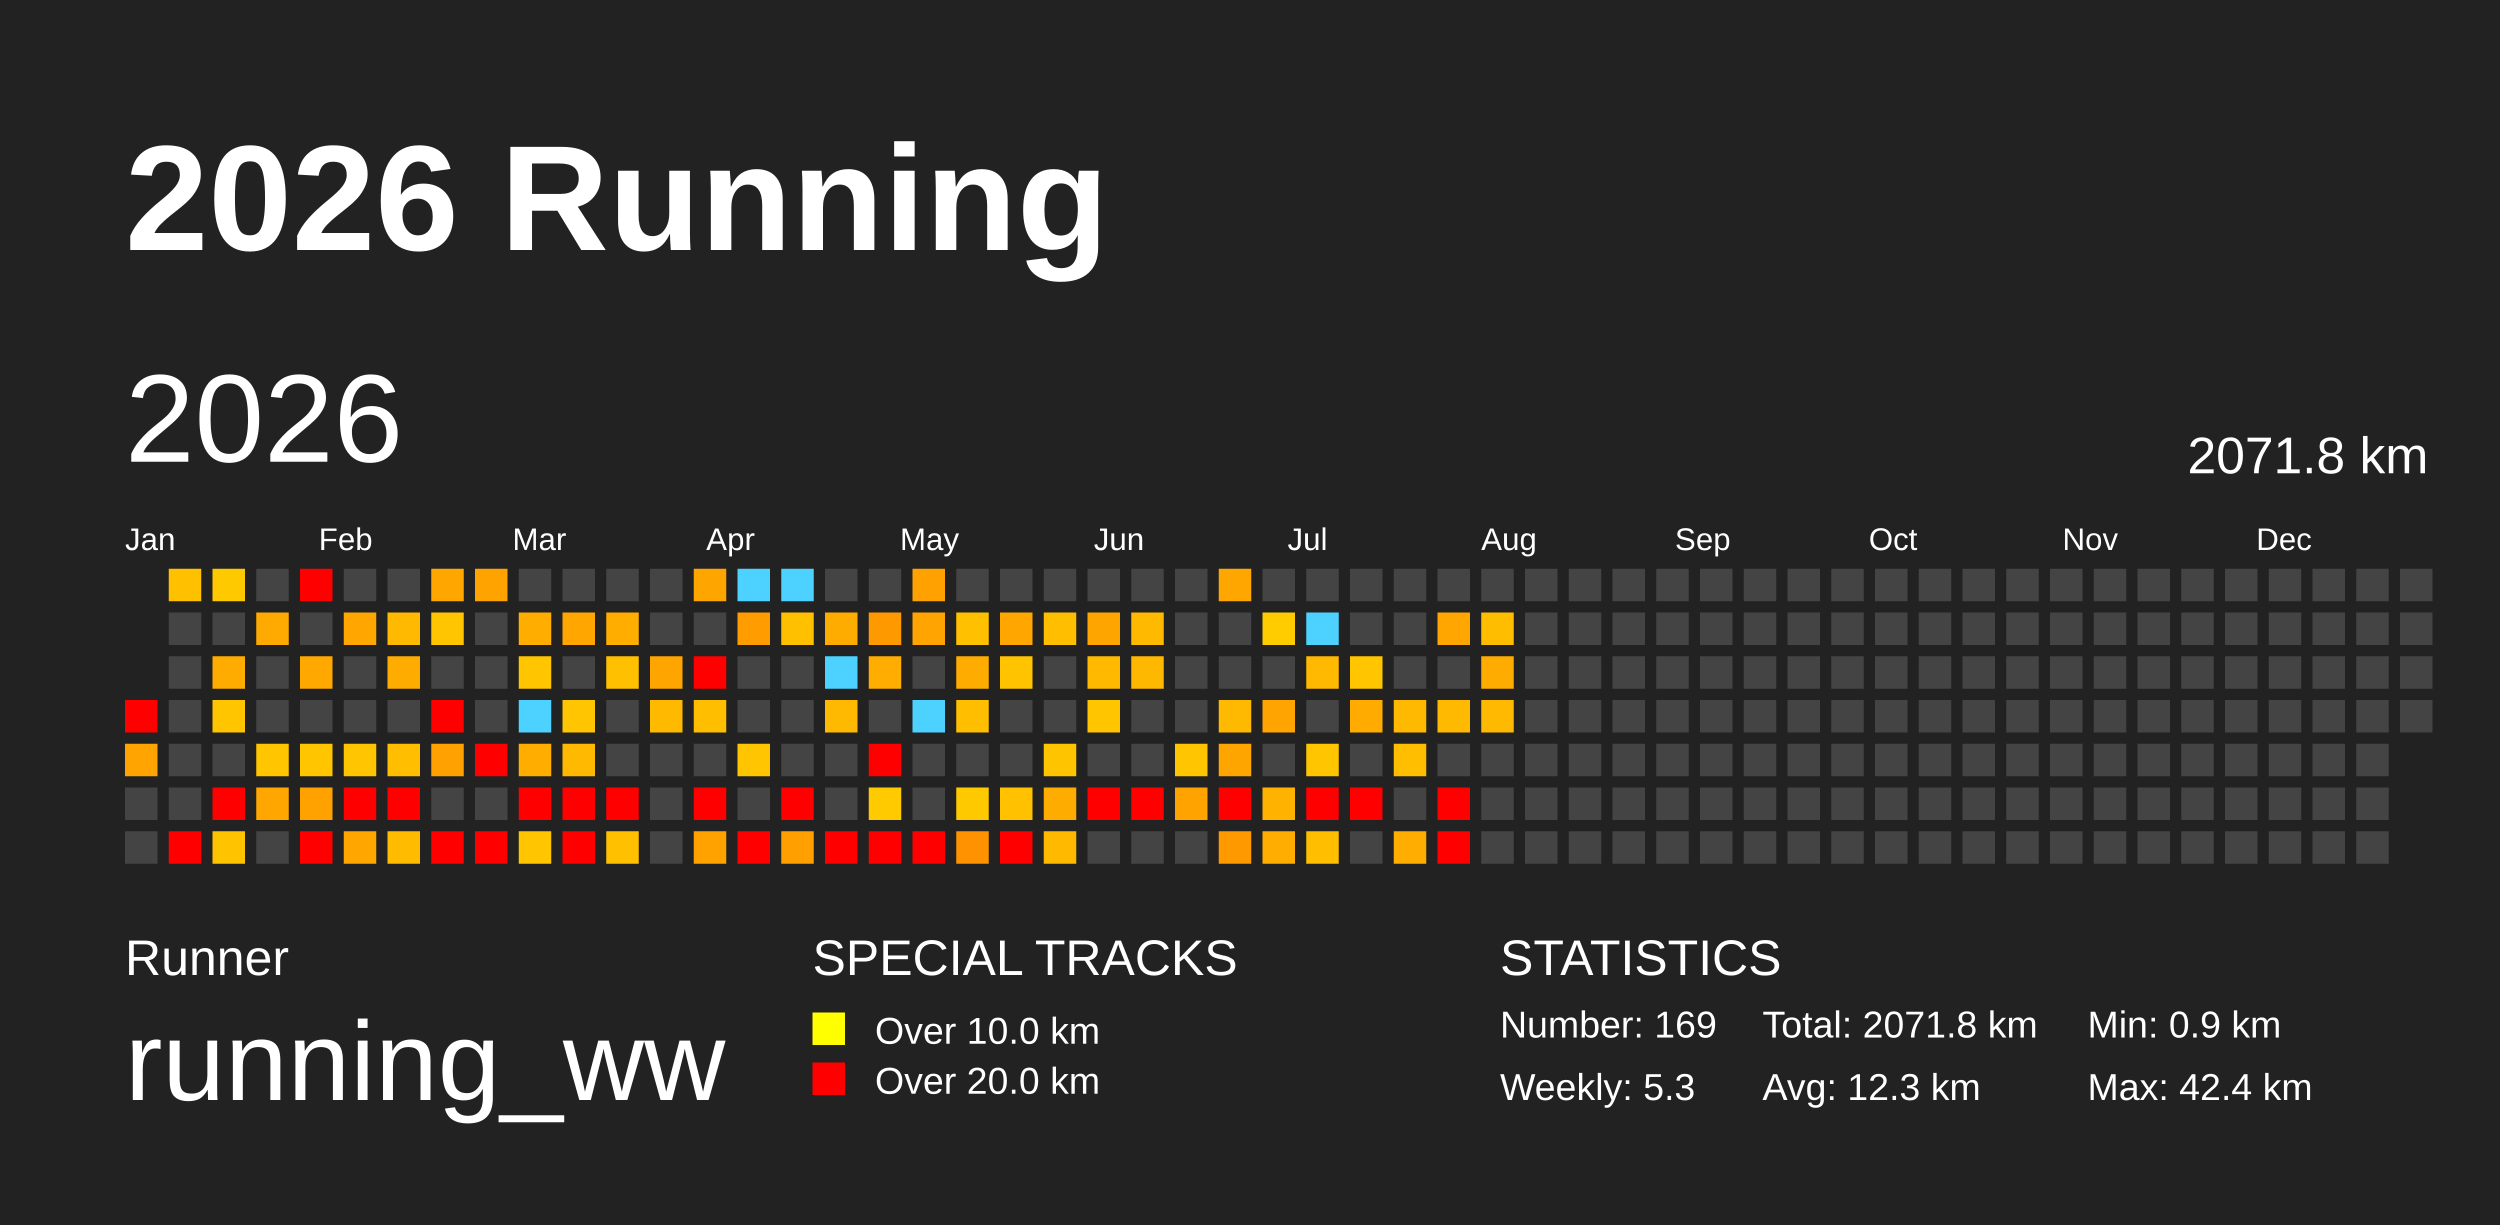
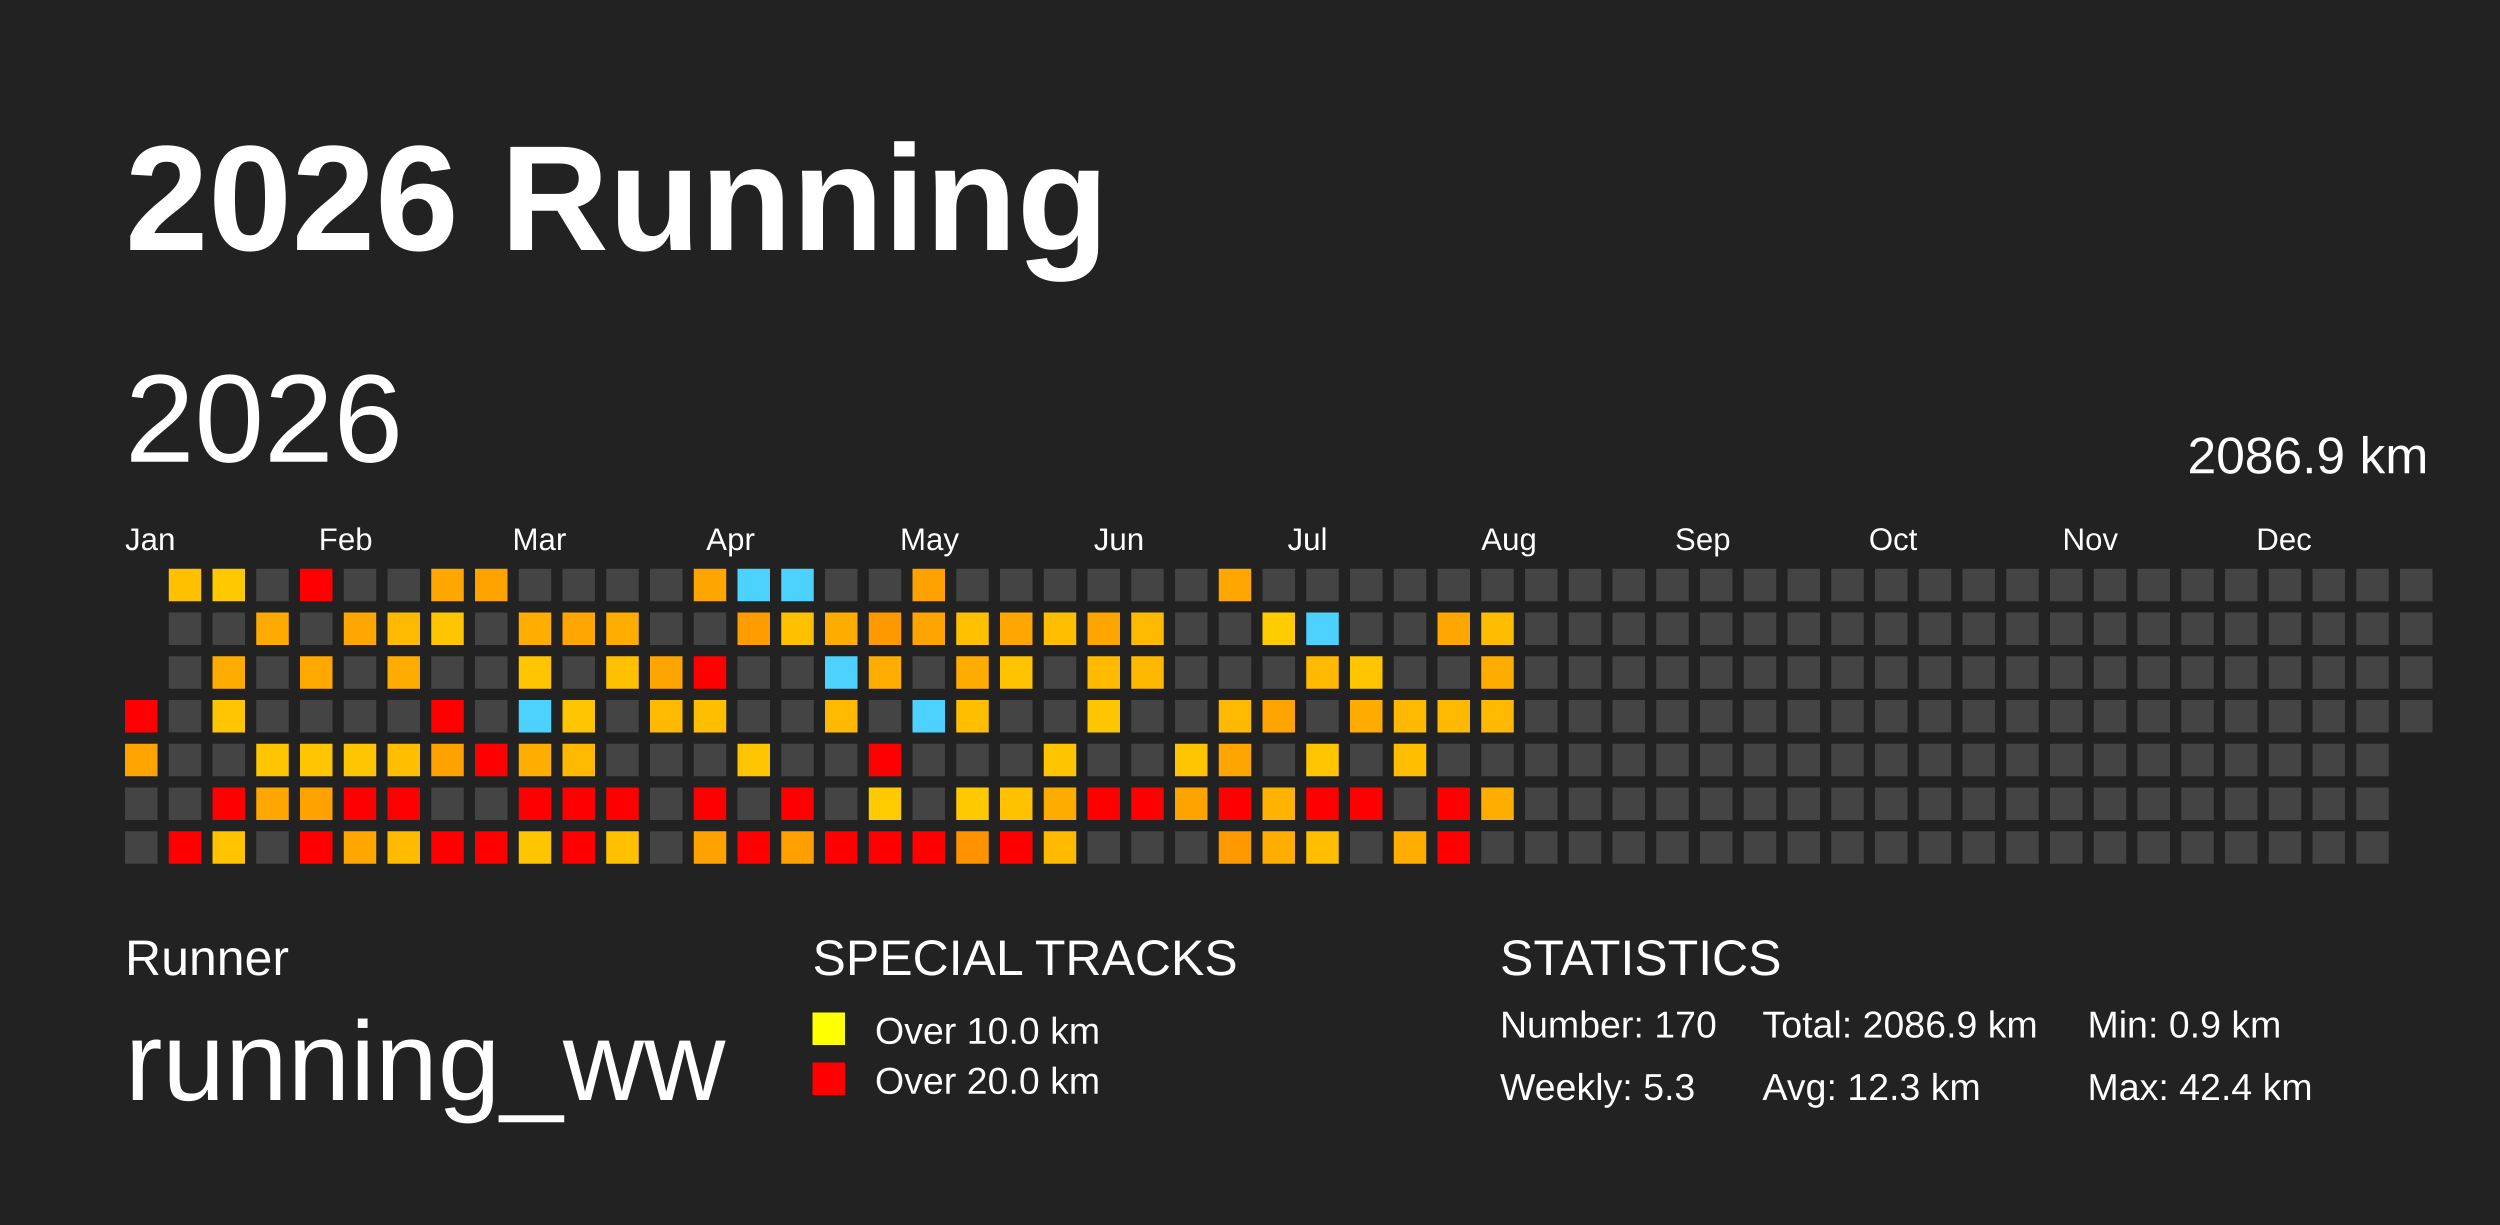
<svg xmlns="http://www.w3.org/2000/svg" baseProfile="full" height="98mm" version="1.1" viewBox="0,0,200,98" width="200mm">
  <defs />
  <rect fill="#222222" height="98" width="200" x="0" y="0" />
  <text fill="#FFFFFF" style="font-size:12px; font-family:Arial; font-weight:bold;" x="10" y="20">2026 Running</text>
  <text fill="#FFFFFF" style="font-size:4px; font-family:Arial" x="10" y="78">Runner</text>
  <text fill="#FFFFFF" style="font-size:9px; font-family:Arial" x="10" y="88">running_ww</text>
  <text fill="#FFFFFF" style="font-size:4px; font-family:Arial" x="65" y="78">SPECIAL TRACKS</text>
  <rect fill="yellow" height="2.6" width="2.6" x="65" y="81" />
  <text fill="#FFFFFF" style="font-size:3px; font-family:Arial" x="70" y="83.5">Over 10.0 km</text>
  <rect fill="red" height="2.6" width="2.6" x="65" y="85" />
  <text fill="#FFFFFF" style="font-size:3px; font-family:Arial" x="70" y="87.5">Over 20.0 km</text>
  <text fill="#FFFFFF" style="font-size:4px; font-family:Arial" x="120" y="78">STATISTICS</text>
-   <text fill="#FFFFFF" style="font-size:3px; font-family:Arial" x="120" y="83">Number: 169</text>
+   <text fill="#FFFFFF" style="font-size:3px; font-family:Arial" x="120" y="83">Number: 170</text>
  <text fill="#FFFFFF" style="font-size:3px; font-family:Arial" x="120" y="88">Weekly: 5.3</text>
-   <text fill="#FFFFFF" style="font-size:3px; font-family:Arial" x="141" y="83">Total: 2071.8 km</text>
+   <text fill="#FFFFFF" style="font-size:3px; font-family:Arial" x="141" y="83">Total: 2086.9 km</text>
  <text fill="#FFFFFF" style="font-size:3px; font-family:Arial" x="141" y="88">Avg: 12.3 km</text>
  <text fill="#FFFFFF" style="font-size:3px; font-family:Arial" x="167" y="83">Min: 0.9 km</text>
  <text fill="#FFFFFF" style="font-size:3px; font-family:Arial" x="167" y="88">Max: 42.4 km</text>
  <text dominant-baseline="hanging" fill="#FFFFFF" style="font-size:10.0px; font-family:Arial;" x="10" y="30">2026</text>
-   <text dominant-baseline="hanging" fill="#FFFFFF" style="font-size:4.125px; font-family:Arial;" x="175" y="35">2071.8 km</text>
+   <text dominant-baseline="hanging" fill="#FFFFFF" style="font-size:4.125px; font-family:Arial;" x="175" y="35">2086.9 km</text>
  <text fill="#FFFFFF" style="font-size:2.5px; font-family:Arial" x="10.0" y="44">Jan</text>
  <text fill="#FFFFFF" style="font-size:2.5px; font-family:Arial" x="25.5" y="44">Feb</text>
  <text fill="#FFFFFF" style="font-size:2.5px; font-family:Arial" x="41.0" y="44">Mar</text>
  <text fill="#FFFFFF" style="font-size:2.5px; font-family:Arial" x="56.5" y="44">Apr</text>
  <text fill="#FFFFFF" style="font-size:2.5px; font-family:Arial" x="72.0" y="44">May</text>
  <text fill="#FFFFFF" style="font-size:2.5px; font-family:Arial" x="87.5" y="44">Jun</text>
  <text fill="#FFFFFF" style="font-size:2.5px; font-family:Arial" x="103.0" y="44">Jul</text>
  <text fill="#FFFFFF" style="font-size:2.5px; font-family:Arial" x="118.5" y="44">Aug</text>
  <text fill="#FFFFFF" style="font-size:2.5px; font-family:Arial" x="134.0" y="44">Sep</text>
  <text fill="#FFFFFF" style="font-size:2.5px; font-family:Arial" x="149.5" y="44">Oct</text>
  <text fill="#FFFFFF" style="font-size:2.5px; font-family:Arial" x="165.0" y="44">Nov</text>
  <text fill="#FFFFFF" style="font-size:2.5px; font-family:Arial" x="180.5" y="44">Dec</text>
  <rect fill="red" height="2.6" width="2.6" x="10.0" y="56.0" />
  <rect fill="#ffa400" height="2.6" width="2.6" x="10.0" y="59.5" />
  <rect fill="#444444" height="2.6" width="2.6" x="10.0" y="63.0" />
  <rect fill="#444444" height="2.6" width="2.6" x="10.0" y="66.5" />
  <rect fill="#ffc000" height="2.6" width="2.6" x="13.5" y="45.5" />
  <rect fill="#444444" height="2.6" width="2.6" x="13.5" y="49.0" />
  <rect fill="#444444" height="2.6" width="2.6" x="13.5" y="52.5" />
  <rect fill="#444444" height="2.6" width="2.6" x="13.5" y="56.0" />
  <rect fill="#444444" height="2.6" width="2.6" x="13.5" y="59.5" />
  <rect fill="#444444" height="2.6" width="2.6" x="13.5" y="63.0" />
  <rect fill="red" height="2.6" width="2.6" x="13.5" y="66.5" />
  <rect fill="#ffc900" height="2.6" width="2.6" x="17.0" y="45.5" />
  <rect fill="#444444" height="2.6" width="2.6" x="17.0" y="49.0" />
  <rect fill="#ffac00" height="2.6" width="2.6" x="17.0" y="52.5" />
  <rect fill="#ffc600" height="2.6" width="2.6" x="17.0" y="56.0" />
  <rect fill="#444444" height="2.6" width="2.6" x="17.0" y="59.5" />
  <rect fill="red" height="2.6" width="2.6" x="17.0" y="63.0" />
  <rect fill="#ffc300" height="2.6" width="2.6" x="17.0" y="66.5" />
  <rect fill="#444444" height="2.6" width="2.6" x="20.5" y="45.5" />
  <rect fill="#ffaa00" height="2.6" width="2.6" x="20.5" y="49.0" />
  <rect fill="#444444" height="2.6" width="2.6" x="20.5" y="52.5" />
  <rect fill="#444444" height="2.6" width="2.6" x="20.5" y="56.0" />
  <rect fill="#ffc600" height="2.6" width="2.6" x="20.5" y="59.5" />
  <rect fill="#ffa600" height="2.6" width="2.6" x="20.5" y="63.0" />
  <rect fill="#444444" height="2.6" width="2.6" x="20.5" y="66.5" />
  <rect fill="red" height="2.6" width="2.6" x="24.0" y="45.5" />
  <rect fill="#444444" height="2.6" width="2.6" x="24.0" y="49.0" />
  <rect fill="#ffa800" height="2.6" width="2.6" x="24.0" y="52.5" />
  <rect fill="#444444" height="2.6" width="2.6" x="24.0" y="56.0" />
  <rect fill="#ffc600" height="2.6" width="2.6" x="24.0" y="59.5" />
  <rect fill="#ffa200" height="2.6" width="2.6" x="24.0" y="63.0" />
  <rect fill="red" height="2.6" width="2.6" x="24.0" y="66.5" />
  <rect fill="#444444" height="2.6" width="2.6" x="27.5" y="45.5" />
  <rect fill="#ffa600" height="2.6" width="2.6" x="27.5" y="49.0" />
  <rect fill="#444444" height="2.6" width="2.6" x="27.5" y="52.5" />
  <rect fill="#444444" height="2.6" width="2.6" x="27.5" y="56.0" />
  <rect fill="#ffc500" height="2.6" width="2.6" x="27.5" y="59.5" />
  <rect fill="red" height="2.6" width="2.6" x="27.5" y="63.0" />
  <rect fill="#ffa700" height="2.6" width="2.6" x="27.5" y="66.5" />
  <rect fill="#444444" height="2.6" width="2.6" x="31.0" y="45.5" />
  <rect fill="#ffb900" height="2.6" width="2.6" x="31.0" y="49.0" />
  <rect fill="#ffac00" height="2.6" width="2.6" x="31.0" y="52.5" />
  <rect fill="#444444" height="2.6" width="2.6" x="31.0" y="56.0" />
  <rect fill="#ffbe00" height="2.6" width="2.6" x="31.0" y="59.5" />
  <rect fill="red" height="2.6" width="2.6" x="31.0" y="63.0" />
  <rect fill="#ffbb00" height="2.6" width="2.6" x="31.0" y="66.5" />
  <rect fill="#ffa600" height="2.6" width="2.6" x="34.5" y="45.5" />
  <rect fill="#ffc500" height="2.6" width="2.6" x="34.5" y="49.0" />
  <rect fill="#444444" height="2.6" width="2.6" x="34.5" y="52.5" />
  <rect fill="red" height="2.6" width="2.6" x="34.5" y="56.0" />
  <rect fill="#ffa100" height="2.6" width="2.6" x="34.5" y="59.5" />
  <rect fill="#444444" height="2.6" width="2.6" x="34.5" y="63.0" />
  <rect fill="red" height="2.6" width="2.6" x="34.5" y="66.5" />
  <rect fill="#ffa300" height="2.6" width="2.6" x="38.0" y="45.5" />
  <rect fill="#444444" height="2.6" width="2.6" x="38.0" y="49.0" />
  <rect fill="#444444" height="2.6" width="2.6" x="38.0" y="52.5" />
  <rect fill="#444444" height="2.6" width="2.6" x="38.0" y="56.0" />
  <rect fill="red" height="2.6" width="2.6" x="38.0" y="59.5" />
  <rect fill="#444444" height="2.6" width="2.6" x="38.0" y="63.0" />
  <rect fill="red" height="2.6" width="2.6" x="38.0" y="66.5" />
  <rect fill="#444444" height="2.6" width="2.6" x="41.5" y="45.5" />
  <rect fill="#ffae00" height="2.6" width="2.6" x="41.5" y="49.0" />
  <rect fill="#ffc600" height="2.6" width="2.6" x="41.5" y="52.5" />
  <rect fill="#4dd2ff" height="2.6" width="2.6" x="41.5" y="56.0" />
  <rect fill="#ffae00" height="2.6" width="2.6" x="41.5" y="59.5" />
  <rect fill="red" height="2.6" width="2.6" x="41.5" y="63.0" />
  <rect fill="#ffc500" height="2.6" width="2.6" x="41.5" y="66.5" />
  <rect fill="#444444" height="2.6" width="2.6" x="45.0" y="45.5" />
  <rect fill="#ffa700" height="2.6" width="2.6" x="45.0" y="49.0" />
  <rect fill="#444444" height="2.6" width="2.6" x="45.0" y="52.5" />
  <rect fill="#ffc500" height="2.6" width="2.6" x="45.0" y="56.0" />
  <rect fill="#ffb900" height="2.6" width="2.6" x="45.0" y="59.5" />
  <rect fill="red" height="2.6" width="2.6" x="45.0" y="63.0" />
  <rect fill="red" height="2.6" width="2.6" x="45.0" y="66.5" />
  <rect fill="#444444" height="2.6" width="2.6" x="48.5" y="45.5" />
  <rect fill="#ffae00" height="2.6" width="2.6" x="48.5" y="49.0" />
  <rect fill="#ffc000" height="2.6" width="2.6" x="48.5" y="52.5" />
  <rect fill="#444444" height="2.6" width="2.6" x="48.5" y="56.0" />
  <rect fill="#444444" height="2.6" width="2.6" x="48.5" y="59.5" />
  <rect fill="red" height="2.6" width="2.6" x="48.5" y="63.0" />
  <rect fill="#ffc000" height="2.6" width="2.6" x="48.5" y="66.5" />
  <rect fill="#444444" height="2.6" width="2.6" x="52.0" y="45.5" />
  <rect fill="#444444" height="2.6" width="2.6" x="52.0" y="49.0" />
  <rect fill="#ffa500" height="2.6" width="2.6" x="52.0" y="52.5" />
  <rect fill="#ffba00" height="2.6" width="2.6" x="52.0" y="56.0" />
  <rect fill="#444444" height="2.6" width="2.6" x="52.0" y="59.5" />
  <rect fill="#444444" height="2.6" width="2.6" x="52.0" y="63.0" />
  <rect fill="#444444" height="2.6" width="2.6" x="52.0" y="66.5" />
  <rect fill="#ffa500" height="2.6" width="2.6" x="55.5" y="45.5" />
  <rect fill="#444444" height="2.6" width="2.6" x="55.5" y="49.0" />
  <rect fill="red" height="2.6" width="2.6" x="55.5" y="52.5" />
  <rect fill="#ffbf00" height="2.6" width="2.6" x="55.5" y="56.0" />
  <rect fill="#444444" height="2.6" width="2.6" x="55.5" y="59.5" />
  <rect fill="red" height="2.6" width="2.6" x="55.5" y="63.0" />
  <rect fill="#ffa200" height="2.6" width="2.6" x="55.5" y="66.5" />
  <rect fill="#4dd2ff" height="2.6" width="2.6" x="59.0" y="45.5" />
  <rect fill="#ff9c00" height="2.6" width="2.6" x="59.0" y="49.0" />
  <rect fill="#444444" height="2.6" width="2.6" x="59.0" y="52.5" />
  <rect fill="#444444" height="2.6" width="2.6" x="59.0" y="56.0" />
  <rect fill="#ffc500" height="2.6" width="2.6" x="59.0" y="59.5" />
  <rect fill="#444444" height="2.6" width="2.6" x="59.0" y="63.0" />
  <rect fill="red" height="2.6" width="2.6" x="59.0" y="66.5" />
  <rect fill="#4dd2ff" height="2.6" width="2.6" x="62.5" y="45.5" />
  <rect fill="#ffc000" height="2.6" width="2.6" x="62.5" y="49.0" />
  <rect fill="#444444" height="2.6" width="2.6" x="62.5" y="52.5" />
  <rect fill="#444444" height="2.6" width="2.6" x="62.5" y="56.0" />
  <rect fill="#444444" height="2.6" width="2.6" x="62.5" y="59.5" />
  <rect fill="red" height="2.6" width="2.6" x="62.5" y="63.0" />
  <rect fill="#ffa000" height="2.6" width="2.6" x="62.5" y="66.5" />
  <rect fill="#444444" height="2.6" width="2.6" x="66.0" y="45.5" />
  <rect fill="#ffac00" height="2.6" width="2.6" x="66.0" y="49.0" />
  <rect fill="#4dd2ff" height="2.6" width="2.6" x="66.0" y="52.5" />
  <rect fill="#ffb900" height="2.6" width="2.6" x="66.0" y="56.0" />
  <rect fill="#444444" height="2.6" width="2.6" x="66.0" y="59.5" />
  <rect fill="#444444" height="2.6" width="2.6" x="66.0" y="63.0" />
  <rect fill="red" height="2.6" width="2.6" x="66.0" y="66.5" />
  <rect fill="#444444" height="2.6" width="2.6" x="69.5" y="45.5" />
  <rect fill="#ff9900" height="2.6" width="2.6" x="69.5" y="49.0" />
  <rect fill="#ffad00" height="2.6" width="2.6" x="69.5" y="52.5" />
  <rect fill="#444444" height="2.6" width="2.6" x="69.5" y="56.0" />
  <rect fill="red" height="2.6" width="2.6" x="69.5" y="59.5" />
  <rect fill="#ffcb00" height="2.6" width="2.6" x="69.5" y="63.0" />
  <rect fill="red" height="2.6" width="2.6" x="69.5" y="66.5" />
  <rect fill="#ffa100" height="2.6" width="2.6" x="73.0" y="45.5" />
  <rect fill="#ffa400" height="2.6" width="2.6" x="73.0" y="49.0" />
  <rect fill="#444444" height="2.6" width="2.6" x="73.0" y="52.5" />
  <rect fill="#4dd2ff" height="2.6" width="2.6" x="73.0" y="56.0" />
  <rect fill="#444444" height="2.6" width="2.6" x="73.0" y="59.5" />
  <rect fill="#444444" height="2.6" width="2.6" x="73.0" y="63.0" />
  <rect fill="red" height="2.6" width="2.6" x="73.0" y="66.5" />
  <rect fill="#444444" height="2.6" width="2.6" x="76.5" y="45.5" />
  <rect fill="#ffc000" height="2.6" width="2.6" x="76.5" y="49.0" />
  <rect fill="#ffac00" height="2.6" width="2.6" x="76.5" y="52.5" />
  <rect fill="#ffbe00" height="2.6" width="2.6" x="76.5" y="56.0" />
  <rect fill="#444444" height="2.6" width="2.6" x="76.5" y="59.5" />
  <rect fill="#ffc900" height="2.6" width="2.6" x="76.5" y="63.0" />
  <rect fill="#ff9200" height="2.6" width="2.6" x="76.5" y="66.5" />
  <rect fill="#444444" height="2.6" width="2.6" x="80.0" y="45.5" />
  <rect fill="#ffa600" height="2.6" width="2.6" x="80.0" y="49.0" />
  <rect fill="#ffc300" height="2.6" width="2.6" x="80.0" y="52.5" />
  <rect fill="#444444" height="2.6" width="2.6" x="80.0" y="56.0" />
  <rect fill="#444444" height="2.6" width="2.6" x="80.0" y="59.5" />
  <rect fill="#ffc100" height="2.6" width="2.6" x="80.0" y="63.0" />
  <rect fill="red" height="2.6" width="2.6" x="80.0" y="66.5" />
  <rect fill="#444444" height="2.6" width="2.6" x="83.5" y="45.5" />
  <rect fill="#ffbf00" height="2.6" width="2.6" x="83.5" y="49.0" />
  <rect fill="#444444" height="2.6" width="2.6" x="83.5" y="52.5" />
  <rect fill="#444444" height="2.6" width="2.6" x="83.5" y="56.0" />
  <rect fill="#ffc400" height="2.6" width="2.6" x="83.5" y="59.5" />
  <rect fill="#ffac00" height="2.6" width="2.6" x="83.5" y="63.0" />
  <rect fill="#ffba00" height="2.6" width="2.6" x="83.5" y="66.5" />
  <rect fill="#444444" height="2.6" width="2.6" x="87.0" y="45.5" />
  <rect fill="#ffa500" height="2.6" width="2.6" x="87.0" y="49.0" />
  <rect fill="#ffba00" height="2.6" width="2.6" x="87.0" y="52.5" />
  <rect fill="#ffc600" height="2.6" width="2.6" x="87.0" y="56.0" />
  <rect fill="#444444" height="2.6" width="2.6" x="87.0" y="59.5" />
  <rect fill="red" height="2.6" width="2.6" x="87.0" y="63.0" />
  <rect fill="#444444" height="2.6" width="2.6" x="87.0" y="66.5" />
  <rect fill="#444444" height="2.6" width="2.6" x="90.5" y="45.5" />
  <rect fill="#ffba00" height="2.6" width="2.6" x="90.5" y="49.0" />
  <rect fill="#ffb800" height="2.6" width="2.6" x="90.5" y="52.5" />
  <rect fill="#444444" height="2.6" width="2.6" x="90.5" y="56.0" />
  <rect fill="#444444" height="2.6" width="2.6" x="90.5" y="59.5" />
  <rect fill="red" height="2.6" width="2.6" x="90.5" y="63.0" />
  <rect fill="#444444" height="2.6" width="2.6" x="90.5" y="66.5" />
  <rect fill="#444444" height="2.6" width="2.6" x="94.0" y="45.5" />
  <rect fill="#444444" height="2.6" width="2.6" x="94.0" y="49.0" />
  <rect fill="#444444" height="2.6" width="2.6" x="94.0" y="52.5" />
  <rect fill="#444444" height="2.6" width="2.6" x="94.0" y="56.0" />
  <rect fill="#ffc500" height="2.6" width="2.6" x="94.0" y="59.5" />
  <rect fill="#ffa300" height="2.6" width="2.6" x="94.0" y="63.0" />
  <rect fill="#444444" height="2.6" width="2.6" x="94.0" y="66.5" />
  <rect fill="#ffa600" height="2.6" width="2.6" x="97.5" y="45.5" />
  <rect fill="#444444" height="2.6" width="2.6" x="97.5" y="49.0" />
  <rect fill="#444444" height="2.6" width="2.6" x="97.5" y="52.5" />
  <rect fill="#ffb900" height="2.6" width="2.6" x="97.5" y="56.0" />
  <rect fill="#ffa500" height="2.6" width="2.6" x="97.5" y="59.5" />
  <rect fill="red" height="2.6" width="2.6" x="97.5" y="63.0" />
  <rect fill="#ff9900" height="2.6" width="2.6" x="97.5" y="66.5" />
  <rect fill="#444444" height="2.6" width="2.6" x="101.0" y="45.5" />
  <rect fill="#ffcc00" height="2.6" width="2.6" x="101.0" y="49.0" />
  <rect fill="#444444" height="2.6" width="2.6" x="101.0" y="52.5" />
  <rect fill="#ffa400" height="2.6" width="2.6" x="101.0" y="56.0" />
  <rect fill="#444444" height="2.6" width="2.6" x="101.0" y="59.5" />
  <rect fill="#ffb200" height="2.6" width="2.6" x="101.0" y="63.0" />
  <rect fill="#ffad00" height="2.6" width="2.6" x="101.0" y="66.5" />
  <rect fill="#444444" height="2.6" width="2.6" x="104.5" y="45.5" />
  <rect fill="#4dd2ff" height="2.6" width="2.6" x="104.5" y="49.0" />
  <rect fill="#ffb900" height="2.6" width="2.6" x="104.5" y="52.5" />
  <rect fill="#444444" height="2.6" width="2.6" x="104.5" y="56.0" />
  <rect fill="#ffc600" height="2.6" width="2.6" x="104.5" y="59.5" />
  <rect fill="red" height="2.6" width="2.6" x="104.5" y="63.0" />
  <rect fill="#ffbe00" height="2.6" width="2.6" x="104.5" y="66.5" />
  <rect fill="#444444" height="2.6" width="2.6" x="108.0" y="45.5" />
  <rect fill="#444444" height="2.6" width="2.6" x="108.0" y="49.0" />
  <rect fill="#ffc600" height="2.6" width="2.6" x="108.0" y="52.5" />
  <rect fill="#ffab00" height="2.6" width="2.6" x="108.0" y="56.0" />
  <rect fill="#444444" height="2.6" width="2.6" x="108.0" y="59.5" />
  <rect fill="red" height="2.6" width="2.6" x="108.0" y="63.0" />
  <rect fill="#444444" height="2.6" width="2.6" x="108.0" y="66.5" />
  <rect fill="#444444" height="2.6" width="2.6" x="111.5" y="45.5" />
  <rect fill="#444444" height="2.6" width="2.6" x="111.5" y="49.0" />
  <rect fill="#444444" height="2.6" width="2.6" x="111.5" y="52.5" />
  <rect fill="#ffb900" height="2.6" width="2.6" x="111.5" y="56.0" />
  <rect fill="#ffbe00" height="2.6" width="2.6" x="111.5" y="59.5" />
  <rect fill="#444444" height="2.6" width="2.6" x="111.5" y="63.0" />
  <rect fill="#ffad00" height="2.6" width="2.6" x="111.5" y="66.5" />
  <rect fill="#444444" height="2.6" width="2.6" x="115.0" y="45.5" />
  <rect fill="#ffa600" height="2.6" width="2.6" x="115.0" y="49.0" />
  <rect fill="#444444" height="2.6" width="2.6" x="115.0" y="52.5" />
  <rect fill="#ffb900" height="2.6" width="2.6" x="115.0" y="56.0" />
  <rect fill="#444444" height="2.6" width="2.6" x="115.0" y="59.5" />
  <rect fill="red" height="2.6" width="2.6" x="115.0" y="63.0" />
  <rect fill="red" height="2.6" width="2.6" x="115.0" y="66.5" />
  <rect fill="#444444" height="2.6" width="2.6" x="118.5" y="45.5" />
  <rect fill="#ffbd00" height="2.6" width="2.6" x="118.5" y="49.0" />
  <rect fill="#ffac00" height="2.6" width="2.6" x="118.5" y="52.5" />
  <rect fill="#ffb900" height="2.6" width="2.6" x="118.5" y="56.0" />
  <rect fill="#444444" height="2.6" width="2.6" x="118.5" y="59.5" />
-   <rect fill="#444444" height="2.6" width="2.6" x="118.5" y="63.0" />
+   <rect fill="#ffad00" height="2.6" width="2.6" x="118.5" y="63.0" />
  <rect fill="#444444" height="2.6" width="2.6" x="118.5" y="66.5" />
  <rect fill="#444444" height="2.6" width="2.6" x="122.0" y="45.5" />
  <rect fill="#444444" height="2.6" width="2.6" x="122.0" y="49.0" />
  <rect fill="#444444" height="2.6" width="2.6" x="122.0" y="52.5" />
  <rect fill="#444444" height="2.6" width="2.6" x="122.0" y="56.0" />
  <rect fill="#444444" height="2.6" width="2.6" x="122.0" y="59.5" />
  <rect fill="#444444" height="2.6" width="2.6" x="122.0" y="63.0" />
  <rect fill="#444444" height="2.6" width="2.6" x="122.0" y="66.5" />
  <rect fill="#444444" height="2.6" width="2.6" x="125.5" y="45.5" />
  <rect fill="#444444" height="2.6" width="2.6" x="125.5" y="49.0" />
  <rect fill="#444444" height="2.6" width="2.6" x="125.5" y="52.5" />
  <rect fill="#444444" height="2.6" width="2.6" x="125.5" y="56.0" />
  <rect fill="#444444" height="2.6" width="2.6" x="125.5" y="59.5" />
  <rect fill="#444444" height="2.6" width="2.6" x="125.5" y="63.0" />
  <rect fill="#444444" height="2.6" width="2.6" x="125.5" y="66.5" />
  <rect fill="#444444" height="2.6" width="2.6" x="129.0" y="45.5" />
  <rect fill="#444444" height="2.6" width="2.6" x="129.0" y="49.0" />
  <rect fill="#444444" height="2.6" width="2.6" x="129.0" y="52.5" />
  <rect fill="#444444" height="2.6" width="2.6" x="129.0" y="56.0" />
  <rect fill="#444444" height="2.6" width="2.6" x="129.0" y="59.5" />
  <rect fill="#444444" height="2.6" width="2.6" x="129.0" y="63.0" />
  <rect fill="#444444" height="2.6" width="2.6" x="129.0" y="66.5" />
  <rect fill="#444444" height="2.6" width="2.6" x="132.5" y="45.5" />
  <rect fill="#444444" height="2.6" width="2.6" x="132.5" y="49.0" />
  <rect fill="#444444" height="2.6" width="2.6" x="132.5" y="52.5" />
  <rect fill="#444444" height="2.6" width="2.6" x="132.5" y="56.0" />
  <rect fill="#444444" height="2.6" width="2.6" x="132.5" y="59.5" />
  <rect fill="#444444" height="2.6" width="2.6" x="132.5" y="63.0" />
  <rect fill="#444444" height="2.6" width="2.6" x="132.5" y="66.5" />
  <rect fill="#444444" height="2.6" width="2.6" x="136.0" y="45.5" />
  <rect fill="#444444" height="2.6" width="2.6" x="136.0" y="49.0" />
  <rect fill="#444444" height="2.6" width="2.6" x="136.0" y="52.5" />
  <rect fill="#444444" height="2.6" width="2.6" x="136.0" y="56.0" />
  <rect fill="#444444" height="2.6" width="2.6" x="136.0" y="59.5" />
  <rect fill="#444444" height="2.6" width="2.6" x="136.0" y="63.0" />
  <rect fill="#444444" height="2.6" width="2.6" x="136.0" y="66.5" />
  <rect fill="#444444" height="2.6" width="2.6" x="139.5" y="45.5" />
  <rect fill="#444444" height="2.6" width="2.6" x="139.5" y="49.0" />
  <rect fill="#444444" height="2.6" width="2.6" x="139.5" y="52.5" />
  <rect fill="#444444" height="2.6" width="2.6" x="139.5" y="56.0" />
  <rect fill="#444444" height="2.6" width="2.6" x="139.5" y="59.5" />
  <rect fill="#444444" height="2.6" width="2.6" x="139.5" y="63.0" />
  <rect fill="#444444" height="2.6" width="2.6" x="139.5" y="66.5" />
  <rect fill="#444444" height="2.6" width="2.6" x="143.0" y="45.5" />
  <rect fill="#444444" height="2.6" width="2.6" x="143.0" y="49.0" />
  <rect fill="#444444" height="2.6" width="2.6" x="143.0" y="52.5" />
  <rect fill="#444444" height="2.6" width="2.6" x="143.0" y="56.0" />
  <rect fill="#444444" height="2.6" width="2.6" x="143.0" y="59.5" />
  <rect fill="#444444" height="2.6" width="2.6" x="143.0" y="63.0" />
  <rect fill="#444444" height="2.6" width="2.6" x="143.0" y="66.5" />
  <rect fill="#444444" height="2.6" width="2.6" x="146.5" y="45.5" />
  <rect fill="#444444" height="2.6" width="2.6" x="146.5" y="49.0" />
  <rect fill="#444444" height="2.6" width="2.6" x="146.5" y="52.5" />
  <rect fill="#444444" height="2.6" width="2.6" x="146.5" y="56.0" />
  <rect fill="#444444" height="2.6" width="2.6" x="146.5" y="59.5" />
  <rect fill="#444444" height="2.6" width="2.6" x="146.5" y="63.0" />
  <rect fill="#444444" height="2.6" width="2.6" x="146.5" y="66.5" />
  <rect fill="#444444" height="2.6" width="2.6" x="150.0" y="45.5" />
  <rect fill="#444444" height="2.6" width="2.6" x="150.0" y="49.0" />
  <rect fill="#444444" height="2.6" width="2.6" x="150.0" y="52.5" />
  <rect fill="#444444" height="2.6" width="2.6" x="150.0" y="56.0" />
  <rect fill="#444444" height="2.6" width="2.6" x="150.0" y="59.5" />
  <rect fill="#444444" height="2.6" width="2.6" x="150.0" y="63.0" />
  <rect fill="#444444" height="2.6" width="2.6" x="150.0" y="66.5" />
  <rect fill="#444444" height="2.6" width="2.6" x="153.5" y="45.5" />
  <rect fill="#444444" height="2.6" width="2.6" x="153.5" y="49.0" />
  <rect fill="#444444" height="2.6" width="2.6" x="153.5" y="52.5" />
  <rect fill="#444444" height="2.6" width="2.6" x="153.5" y="56.0" />
  <rect fill="#444444" height="2.6" width="2.6" x="153.5" y="59.5" />
  <rect fill="#444444" height="2.6" width="2.6" x="153.5" y="63.0" />
  <rect fill="#444444" height="2.6" width="2.6" x="153.5" y="66.5" />
  <rect fill="#444444" height="2.6" width="2.6" x="157.0" y="45.5" />
  <rect fill="#444444" height="2.6" width="2.6" x="157.0" y="49.0" />
  <rect fill="#444444" height="2.6" width="2.6" x="157.0" y="52.5" />
  <rect fill="#444444" height="2.6" width="2.6" x="157.0" y="56.0" />
  <rect fill="#444444" height="2.6" width="2.6" x="157.0" y="59.5" />
  <rect fill="#444444" height="2.6" width="2.6" x="157.0" y="63.0" />
  <rect fill="#444444" height="2.6" width="2.6" x="157.0" y="66.5" />
  <rect fill="#444444" height="2.6" width="2.6" x="160.5" y="45.5" />
  <rect fill="#444444" height="2.6" width="2.6" x="160.5" y="49.0" />
  <rect fill="#444444" height="2.6" width="2.6" x="160.5" y="52.5" />
  <rect fill="#444444" height="2.6" width="2.6" x="160.5" y="56.0" />
  <rect fill="#444444" height="2.6" width="2.6" x="160.5" y="59.5" />
  <rect fill="#444444" height="2.6" width="2.6" x="160.5" y="63.0" />
  <rect fill="#444444" height="2.6" width="2.6" x="160.5" y="66.5" />
  <rect fill="#444444" height="2.6" width="2.6" x="164.0" y="45.5" />
  <rect fill="#444444" height="2.6" width="2.6" x="164.0" y="49.0" />
  <rect fill="#444444" height="2.6" width="2.6" x="164.0" y="52.5" />
  <rect fill="#444444" height="2.6" width="2.6" x="164.0" y="56.0" />
  <rect fill="#444444" height="2.6" width="2.6" x="164.0" y="59.5" />
  <rect fill="#444444" height="2.6" width="2.6" x="164.0" y="63.0" />
  <rect fill="#444444" height="2.6" width="2.6" x="164.0" y="66.5" />
  <rect fill="#444444" height="2.6" width="2.6" x="167.5" y="45.5" />
  <rect fill="#444444" height="2.6" width="2.6" x="167.5" y="49.0" />
  <rect fill="#444444" height="2.6" width="2.6" x="167.5" y="52.5" />
  <rect fill="#444444" height="2.6" width="2.6" x="167.5" y="56.0" />
  <rect fill="#444444" height="2.6" width="2.6" x="167.5" y="59.5" />
  <rect fill="#444444" height="2.6" width="2.6" x="167.5" y="63.0" />
  <rect fill="#444444" height="2.6" width="2.6" x="167.5" y="66.5" />
  <rect fill="#444444" height="2.6" width="2.6" x="171.0" y="45.5" />
  <rect fill="#444444" height="2.6" width="2.6" x="171.0" y="49.0" />
  <rect fill="#444444" height="2.6" width="2.6" x="171.0" y="52.5" />
  <rect fill="#444444" height="2.6" width="2.6" x="171.0" y="56.0" />
  <rect fill="#444444" height="2.6" width="2.6" x="171.0" y="59.5" />
  <rect fill="#444444" height="2.6" width="2.6" x="171.0" y="63.0" />
  <rect fill="#444444" height="2.6" width="2.6" x="171.0" y="66.5" />
  <rect fill="#444444" height="2.6" width="2.6" x="174.5" y="45.5" />
  <rect fill="#444444" height="2.6" width="2.6" x="174.5" y="49.0" />
  <rect fill="#444444" height="2.6" width="2.6" x="174.5" y="52.5" />
  <rect fill="#444444" height="2.6" width="2.6" x="174.5" y="56.0" />
  <rect fill="#444444" height="2.6" width="2.6" x="174.5" y="59.5" />
  <rect fill="#444444" height="2.6" width="2.6" x="174.5" y="63.0" />
  <rect fill="#444444" height="2.6" width="2.6" x="174.5" y="66.5" />
  <rect fill="#444444" height="2.6" width="2.6" x="178.0" y="45.5" />
  <rect fill="#444444" height="2.6" width="2.6" x="178.0" y="49.0" />
  <rect fill="#444444" height="2.6" width="2.6" x="178.0" y="52.5" />
  <rect fill="#444444" height="2.6" width="2.6" x="178.0" y="56.0" />
  <rect fill="#444444" height="2.6" width="2.6" x="178.0" y="59.5" />
  <rect fill="#444444" height="2.6" width="2.6" x="178.0" y="63.0" />
  <rect fill="#444444" height="2.6" width="2.6" x="178.0" y="66.5" />
  <rect fill="#444444" height="2.6" width="2.6" x="181.5" y="45.5" />
  <rect fill="#444444" height="2.6" width="2.6" x="181.5" y="49.0" />
  <rect fill="#444444" height="2.6" width="2.6" x="181.5" y="52.5" />
  <rect fill="#444444" height="2.6" width="2.6" x="181.5" y="56.0" />
  <rect fill="#444444" height="2.6" width="2.6" x="181.5" y="59.5" />
  <rect fill="#444444" height="2.6" width="2.6" x="181.5" y="63.0" />
  <rect fill="#444444" height="2.6" width="2.6" x="181.5" y="66.5" />
  <rect fill="#444444" height="2.6" width="2.6" x="185.0" y="45.5" />
  <rect fill="#444444" height="2.6" width="2.6" x="185.0" y="49.0" />
  <rect fill="#444444" height="2.6" width="2.6" x="185.0" y="52.5" />
  <rect fill="#444444" height="2.6" width="2.6" x="185.0" y="56.0" />
  <rect fill="#444444" height="2.6" width="2.6" x="185.0" y="59.5" />
  <rect fill="#444444" height="2.6" width="2.6" x="185.0" y="63.0" />
  <rect fill="#444444" height="2.6" width="2.6" x="185.0" y="66.5" />
  <rect fill="#444444" height="2.6" width="2.6" x="188.5" y="45.5" />
  <rect fill="#444444" height="2.6" width="2.6" x="188.5" y="49.0" />
  <rect fill="#444444" height="2.6" width="2.6" x="188.5" y="52.5" />
  <rect fill="#444444" height="2.6" width="2.6" x="188.5" y="56.0" />
  <rect fill="#444444" height="2.6" width="2.6" x="188.5" y="59.5" />
  <rect fill="#444444" height="2.6" width="2.6" x="188.5" y="63.0" />
  <rect fill="#444444" height="2.6" width="2.6" x="188.5" y="66.5" />
  <rect fill="#444444" height="2.6" width="2.6" x="192.0" y="45.5" />
  <rect fill="#444444" height="2.6" width="2.6" x="192.0" y="49.0" />
  <rect fill="#444444" height="2.6" width="2.6" x="192.0" y="52.5" />
  <rect fill="#444444" height="2.6" width="2.6" x="192.0" y="56.0" />
</svg>
